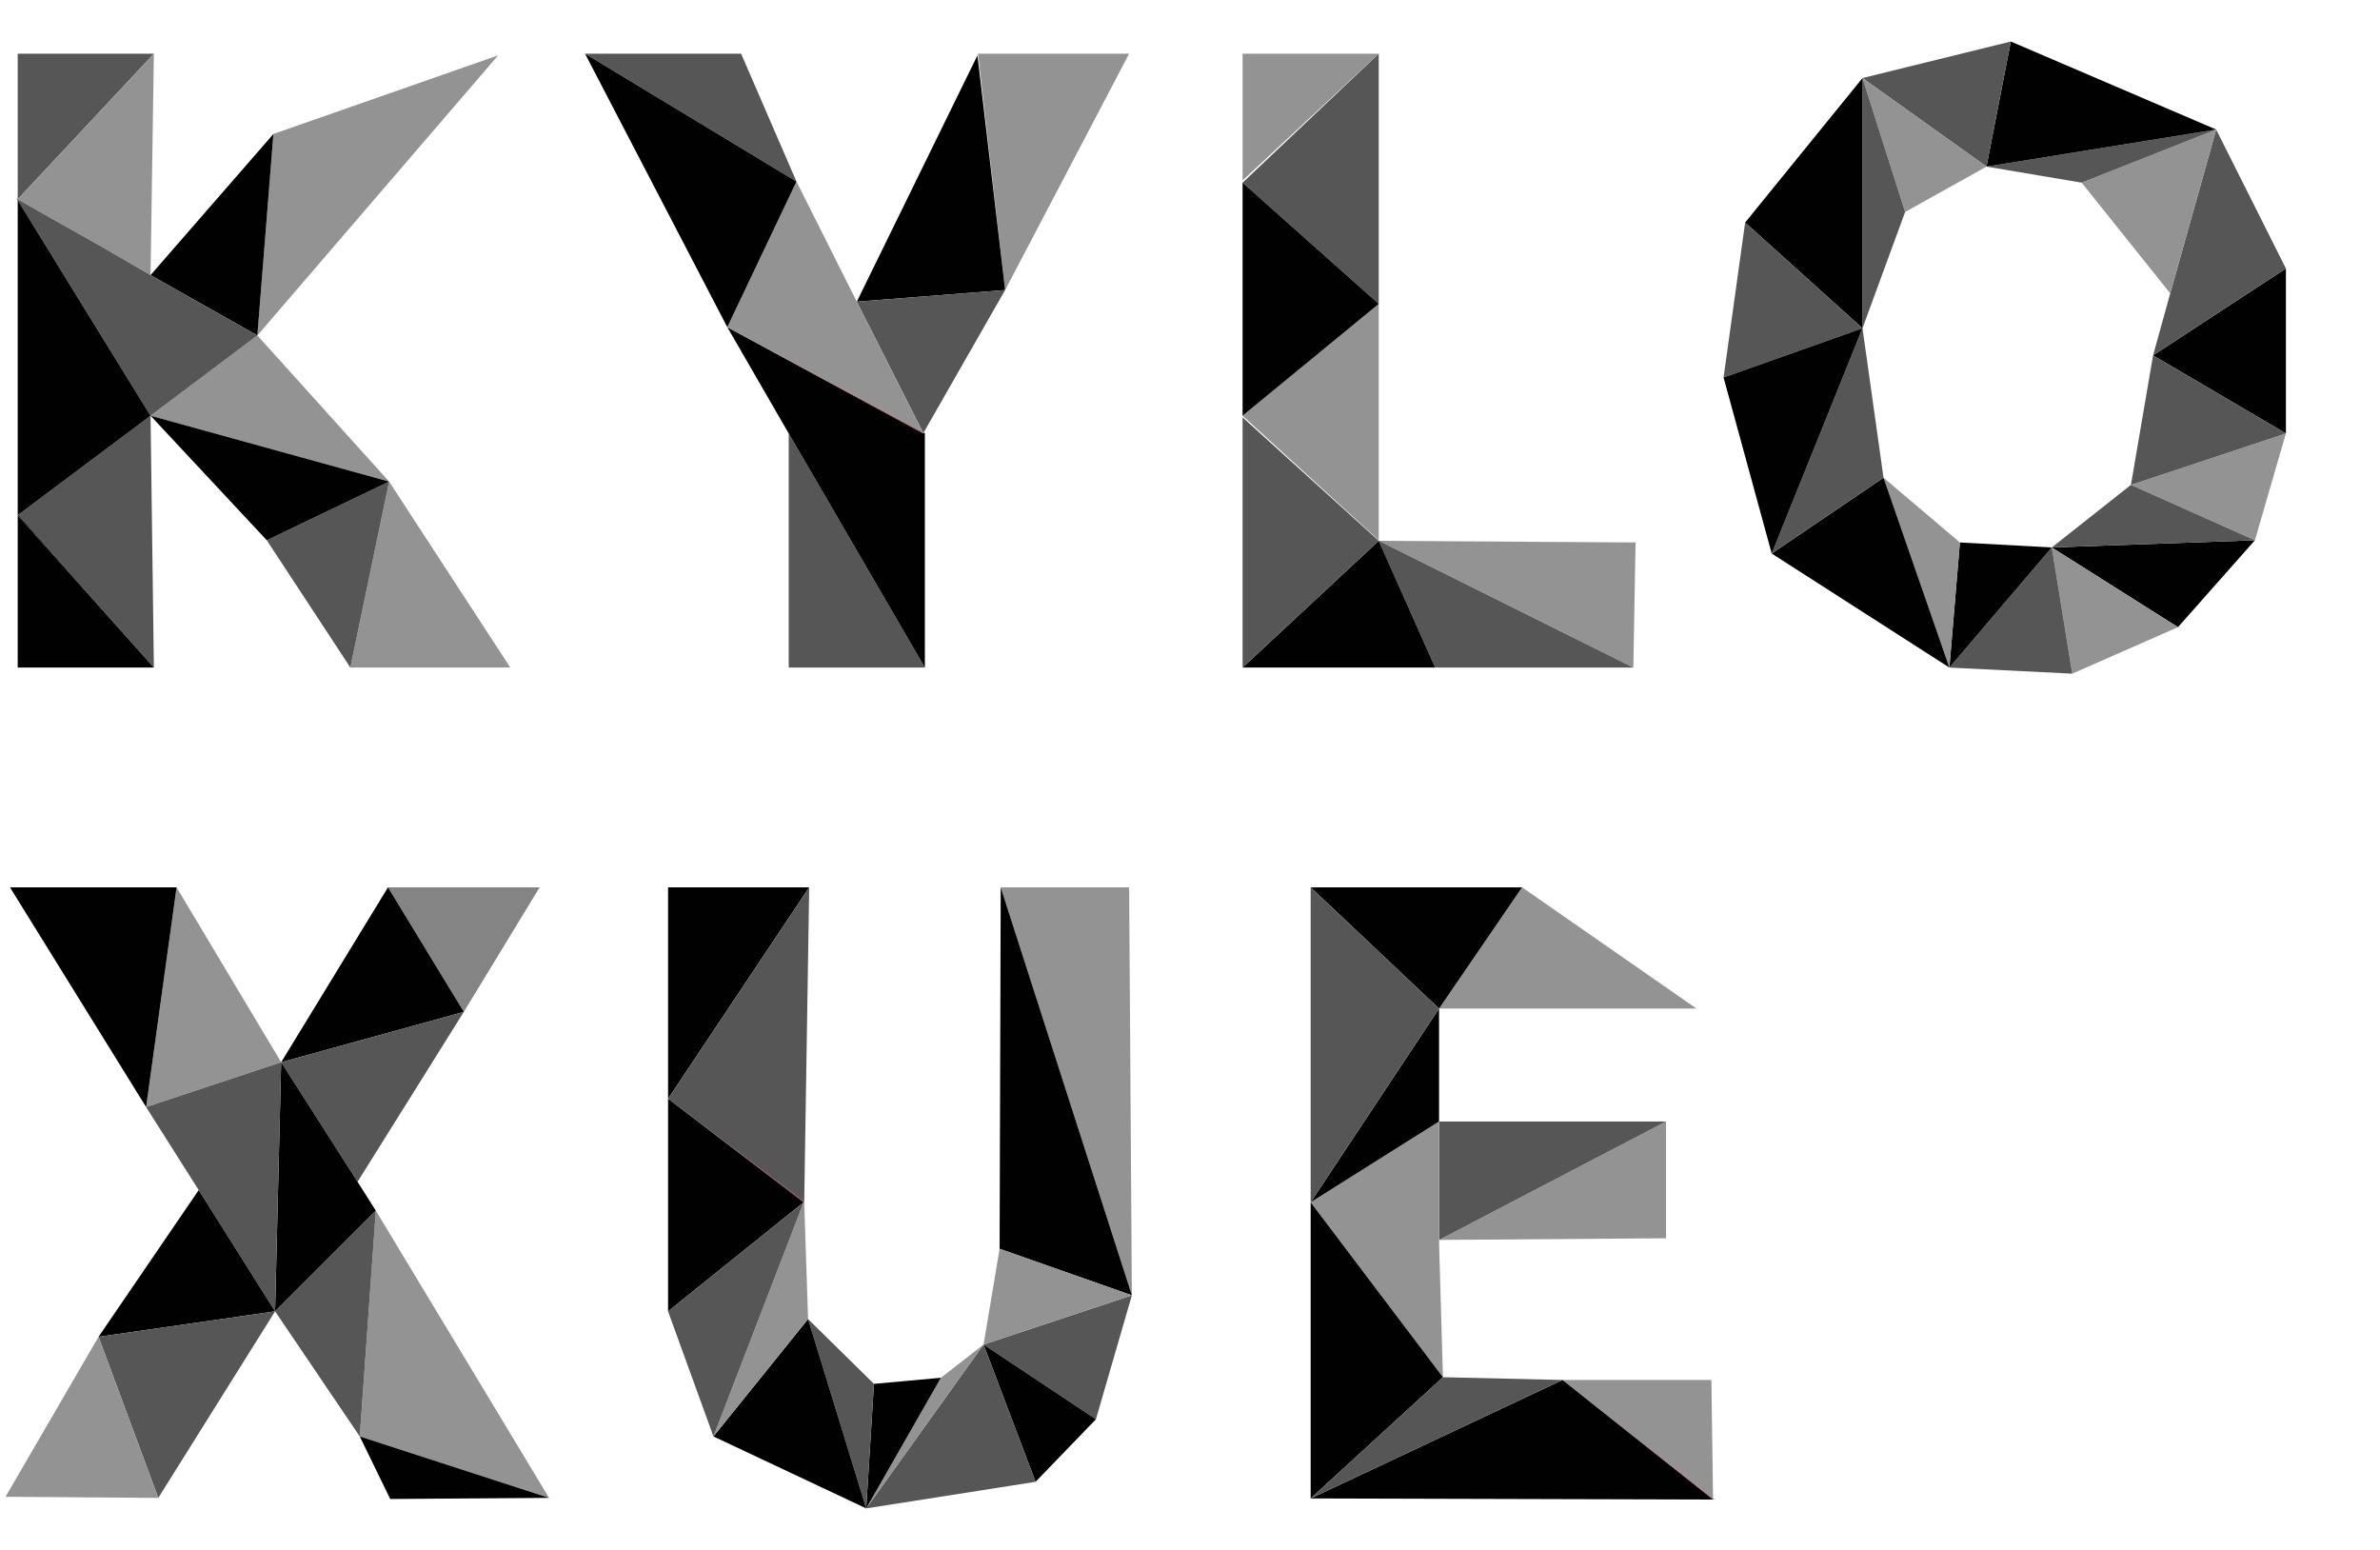
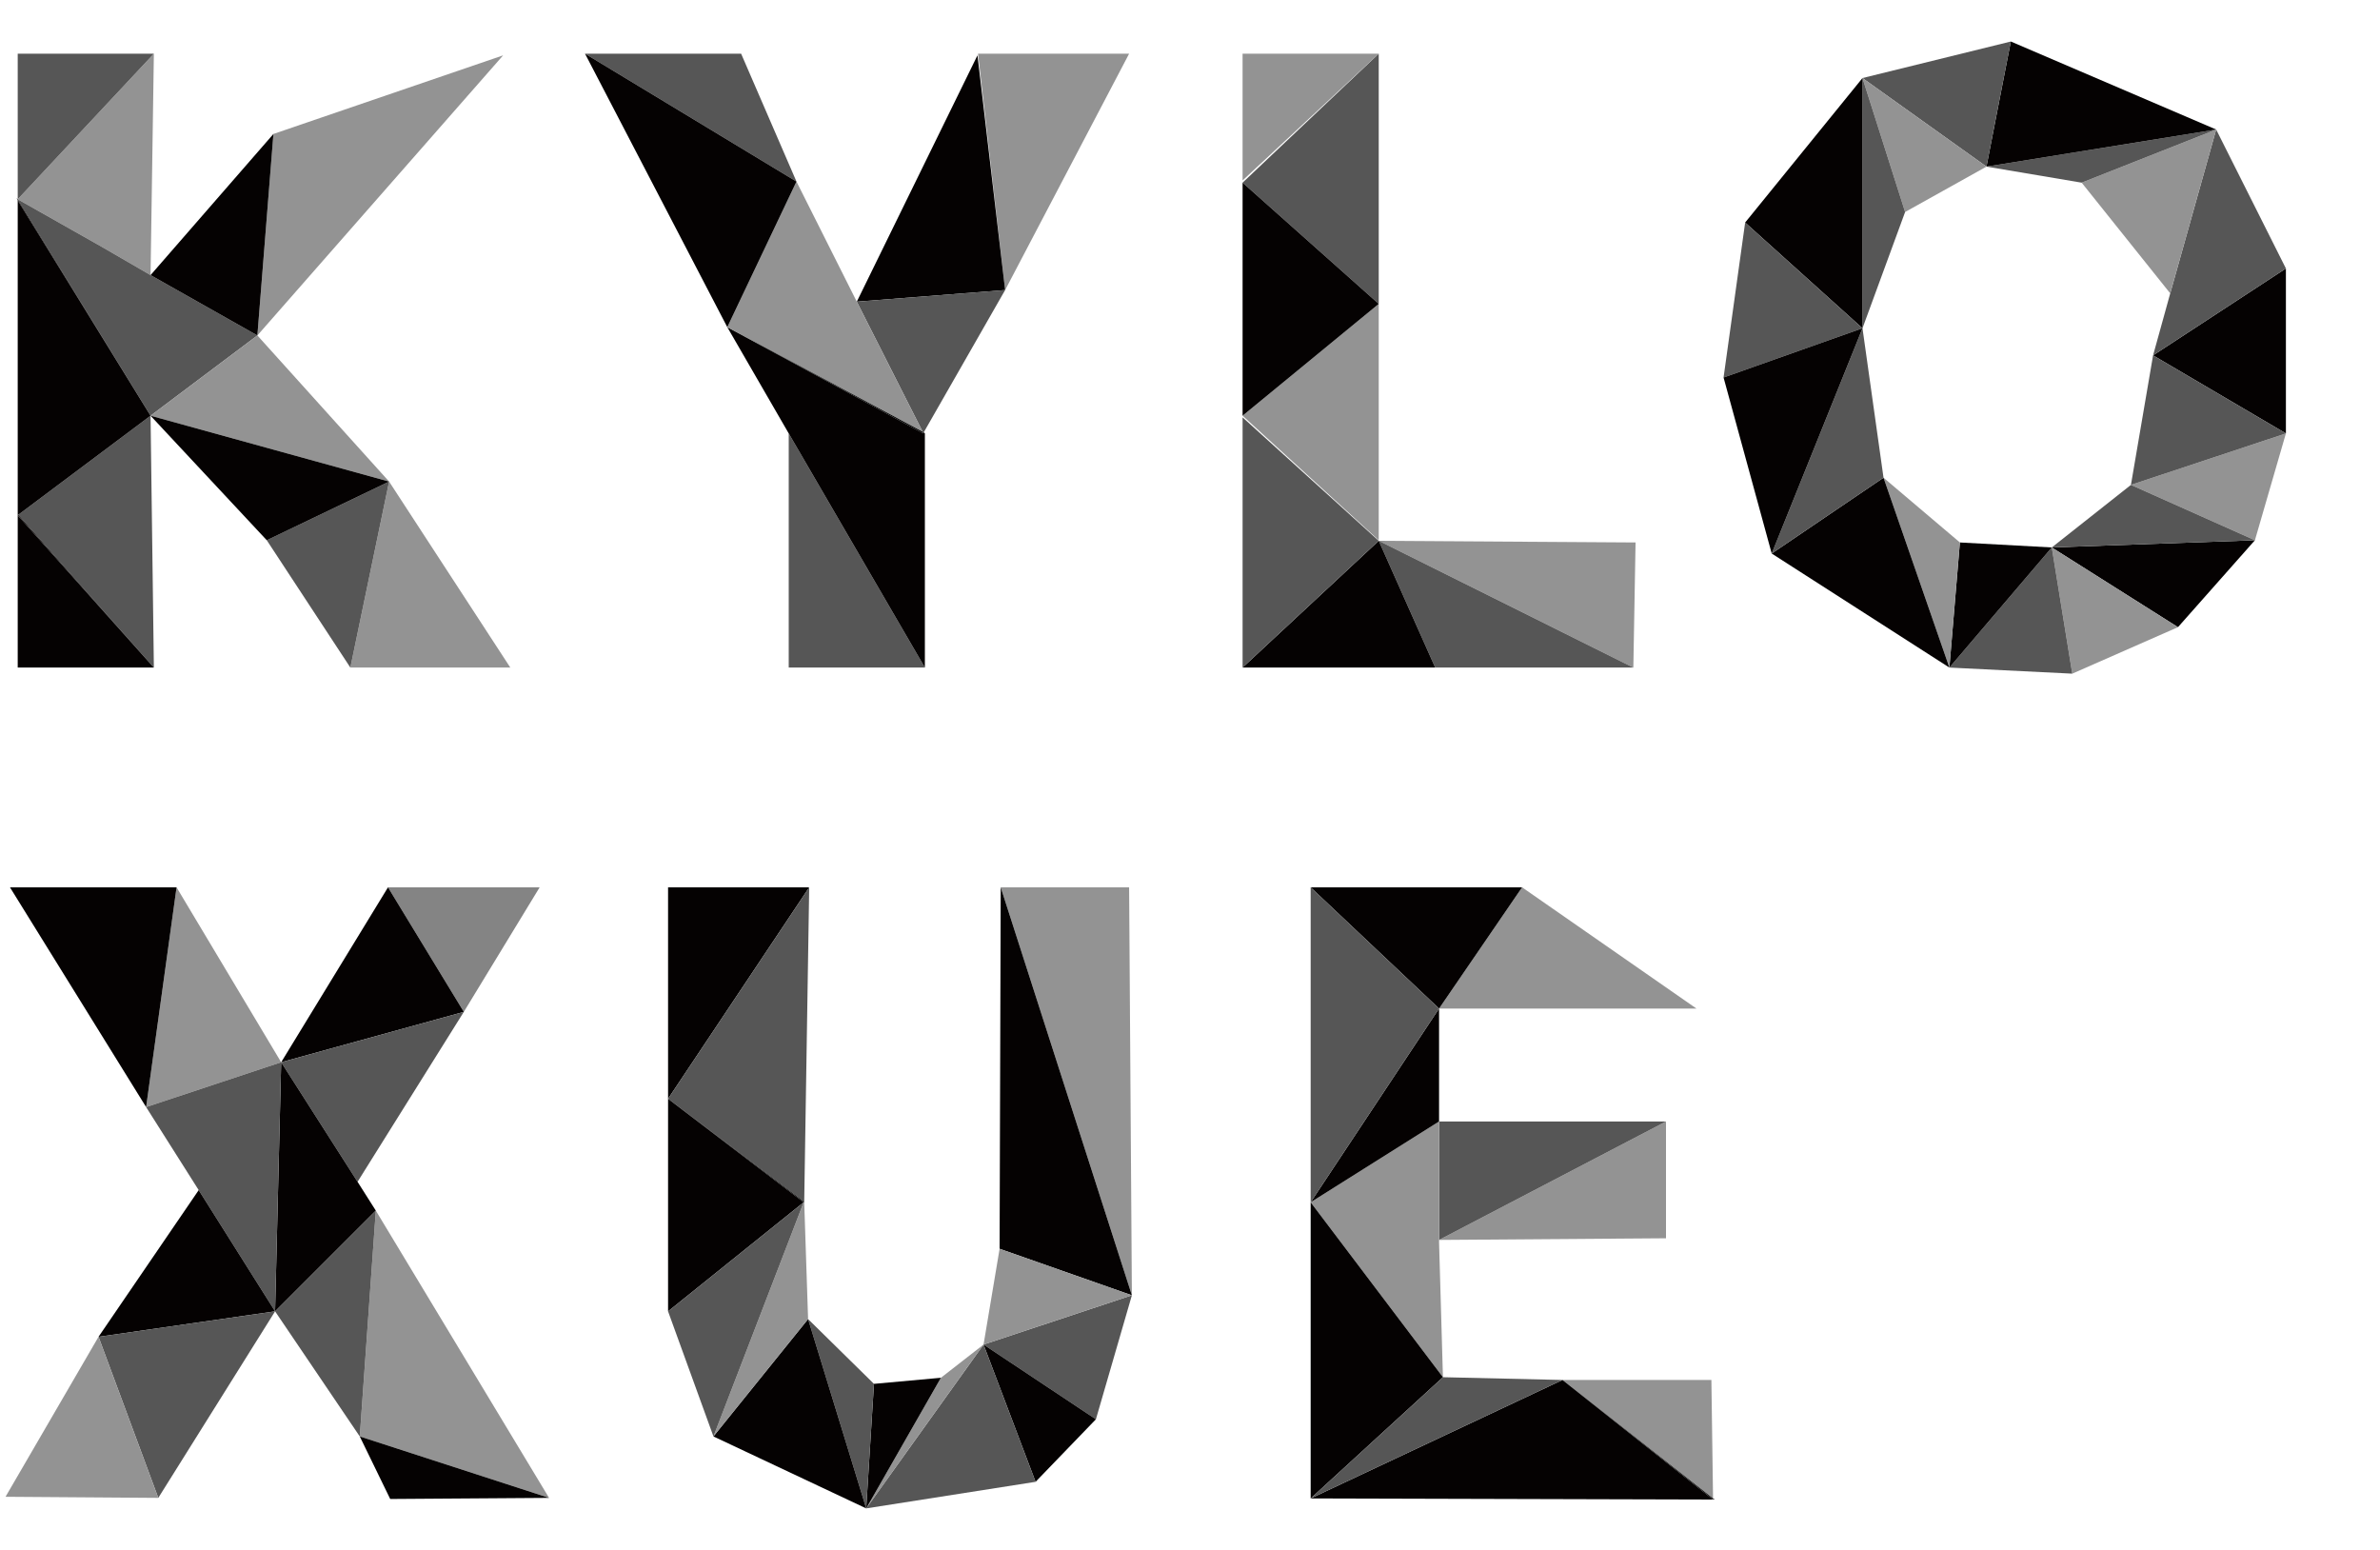
<svg xmlns="http://www.w3.org/2000/svg" version="1.1" id="Layer_1" x="0px" y="0px" viewBox="0 0 430 280" style="enable-background:new 0 0 430 280;" xml:space="preserve">
  <style type="text/css">
	.st0{fill:#939393;}
	.st1{fill:#565656;}
- 	.st2{fill:#020101;}
	.st3{fill:#050202;}
- 	.st4{fill:#9E5A5A;}
- 	.st5{fill:#848484;}
- 	.st6{fill:#9E2626;}
- 	.st7{fill:#BF4C4C;}
+ 	.st2{fill:#848484;}
+ 
</style>
  <g id="XMLID_2_">
    <g id="XMLID_21_">
-       <polygon id="XMLID_154_" class="st0" points="70.3,87 92.2,120.6 63.3,120.6   " />
-       <polygon id="XMLID_152_" class="st0" points="90,10 46.5,60.6 49.4,24.2   " />
-       <polygon id="XMLID_40_" class="st0" points="46.5,60.6 70.3,87 27.2,75.1   " />
-       <polygon id="XMLID_39_" class="st1" points="70.3,87 63.3,120.6 48.2,97.6   " />
-       <polygon id="XMLID_38_" class="st2" points="70.3,87 48.2,97.6 27.2,75.1   " />
-       <polygon id="XMLID_37_" class="st2" points="49.4,24.2 46.5,60.6 27.2,49.7   " />
-       <polygon id="XMLID_36_" class="st1" points="3.3,93 27.2,75.1 27.8,120.6   " />
-       <polygon id="XMLID_35_" class="st2" points="3.2,93.1 27.8,120.6 3.2,120.6   " />
-       <polygon id="XMLID_34_" class="st3" points="27.8,120.6 3.2,93.1 3.3,93   " />
-       <polygon id="XMLID_31_" class="st1" points="27.8,9.7 3.2,36 3.2,9.7   " />
-       <polygon id="XMLID_30_" class="st0" points="3.2,36 27.8,9.7 27.2,49.7 18.4,44.6 8.3,38.9   " />
-       <polygon id="XMLID_29_" class="st1" points="8.3,38.9 18.4,44.6 27.2,49.7 46.5,60.6 27.2,75.1 3.2,36   " />
+       <polygon id="XMLID_255_" class="st0 fade-in one" points="27.8,9.7 27.2,49.7 18.4,44.6 3.2,36   " />
+       <polygon id="XMLID_254_" class="st0 fade-in two" points="46.5,60.6 49.4,24.2 90.9,10   " />
+       <polygon id="XMLID_253_" class="st1 fade-in three" points="46.5,60.6 27.2,75.1 3.2,36 18.4,44.6 27.2,49.7   " />
+       <polygon id="XMLID_154_" class="st0 fade-in one" points="70.3,87 92.2,120.6 63.3,120.6   " />
+       <polygon id="XMLID_40_" class="st0 fade-in two" points="46.5,60.6 70.3,87 27.2,75.1   " />
+       <polygon id="XMLID_39_" class="st1 fade-in two" points="70.3,87 63.3,120.6 48.2,97.6   " />
+       <polygon id="XMLID_38_" class="st3" points="70.3,87 48.2,97.6 27.2,75.1   " />
+       <polygon id="XMLID_37_" class="st3" points="49.4,24.2 46.5,60.6 27.2,49.7   " />
+       <polygon id="XMLID_36_" class="st1 fade-in two" points="3.3,93 27.2,75.1 27.8,120.6   " />
+       <polygon id="XMLID_35_" class="st3 fade-in one" points="3.2,93.1 27.8,120.6 3.2,120.6   " />
+       <polygon id="XMLID_34_" class="st3 fade-in three" points="27.8,120.6 3.2,93.1 3.3,93   " />
+       <polygon id="XMLID_31_" class="st1 fade-in one" points="27.8,9.7 3.2,36 3.2,9.7   " />
      <polygon id="XMLID_27_" class="st3" points="3.2,36 27.2,75.1 3.2,36.2 3.2,36   " />
-       <polygon id="XMLID_26_" class="st2" points="3.2,36.2 27.2,75.1 3.3,93 3.2,92.9   " />
-       <polygon id="XMLID_25_" class="st3" points="3.3,93 3.2,93.1 3.2,92.9   " />
-       <polygon id="XMLID_24_" class="st3" points="3.2,36 3.2,36.2 3,35.8   " />
+       <polygon id="XMLID_26_" class="st3 fade-in two" points="3.2,36.2 27.2,75.1 3.3,93 3.2,92.9   " />
+       <polygon id="XMLID_25_" class="st3 fade-in three" points="3.3,93 3.2,93.1 3.2,92.9   " />
+       <polygon id="XMLID_24_" class="st3 fade-in one" points="3.2,36 3.2,36.2 3,35.8   " />
    </g>
    <g id="XMLID_22_">
	</g>
  </g>
  <g id="XMLID_41_">
    <g id="XMLID_52_">
-       <polygon id="XMLID_63_" class="st0" points="204,9.7 181.6,52.4 176.7,9.7   " />
-       <polygon id="XMLID_62_" class="st2" points="176.6,10 181.6,52.4 154.8,54.5   " />
-       <polygon id="XMLID_61_" class="st1" points="181.6,52.4 166.9,78.1 166.7,78 154.8,54.5   " />
+       <polygon id="XMLID_63_" class="st0 fade-in three" points="204,9.7 181.6,52.4 176.7,9.7   " />
+       <polygon id="XMLID_62_" class="st3" points="176.6,10 181.6,52.4 154.8,54.5   " />
+       <polygon id="XMLID_61_" class="st1 fade-in one" points="181.6,52.4 166.9,78.1 166.7,78 154.8,54.5   " />
      <polygon id="XMLID_60_" class="st1" points="142.5,78.3 167.1,120.6 142.5,120.6   " />
-       <polygon id="XMLID_59_" class="st2" points="131.4,59.1 166.8,78.3 166.9,78.1 167.1,78.3 167.1,120.6 142.5,78.3   " />
-       <polygon id="XMLID_58_" class="st4" points="166.9,78.1 166.8,78.3 166.7,78   " />
+       <polygon id="XMLID_59_" class="st3 fade-in one" points="131.4,59.1 166.8,78.3 166.9,78.1 167.1,78.3 167.1,120.6 142.5,78.3   " />
+       <polygon id="XMLID_58_" class="st4 fade-in two" points="166.9,78.1 166.8,78.3 166.7,78   " />
      <polygon id="XMLID_57_" class="st0" points="131.4,59.1 143.9,32.8 154.8,54.5 166.7,78   " />
-       <polygon id="XMLID_56_" class="st4" points="166.8,78.3 131.4,59.1 166.7,78   " />
-       <polygon id="XMLID_55_" class="st1" points="133.9,9.7 143.9,32.8 105.7,9.7   " />
-       <polygon id="XMLID_54_" class="st2" points="131.4,59.1 105.7,9.7 143.9,32.8   " />
+       <polygon id="XMLID_56_" class="st4 fade-in one" points="166.8,78.3 131.4,59.1 166.7,78   " />
+       <polygon id="XMLID_55_" class="st1 fade-in three" points="133.9,9.7 143.9,32.8 105.7,9.7   " />
+       <polygon id="XMLID_54_" class="st3 fade-in one" points="131.4,59.1 105.7,9.7 143.9,32.8   " />
    </g>
    <g id="XMLID_53_">
	</g>
  </g>
  <g id="XMLID_64_">
    <g id="XMLID_75_">
-       <polygon id="XMLID_164_" class="st2" points="413,48.5 413,78.3 389,64.2   " />
-       <polygon id="XMLID_163_" class="st1" points="400.4,23.4 413,48.5 389,64.2 392.1,53   " />
-       <polygon id="XMLID_162_" class="st0" points="413,78.3 407.4,97.6 385,87.6   " />
-       <polygon id="XMLID_131_" class="st1" points="413,78.3 385,87.6 389,64.2   " />
-       <polygon id="XMLID_129_" class="st2" points="407.4,97.6 393.5,113.3 370.7,98.9   " />
-       <polygon id="XMLID_127_" class="st1" points="407.4,97.6 370.7,98.9 385,87.6   " />
+       <polygon id="XMLID_164_" class="st3 fade-in one" points="413,48.5 413,78.3 389,64.2   " />
+       <polygon id="XMLID_163_" class="st1 fade-in two" points="400.4,23.4 413,48.5 389,64.2 392.1,53   " />
+       <polygon id="XMLID_162_" class="st0 fade-in three" points="413,78.3 407.4,97.6 385,87.6   " />
+       <polygon id="XMLID_131_" class="st1 fade-in one" points="413,78.3 385,87.6 389,64.2   " />
+       <polygon id="XMLID_129_" class="st3" points="407.4,97.6 393.5,113.3 370.7,98.9   " />
+       <polygon id="XMLID_127_" class="st1 fade-in two" points="407.4,97.6 370.7,98.9 385,87.6   " />
      <polygon id="XMLID_126_" class="st0" points="400.4,23.4 392.1,53 376.1,33   " />
-       <polygon id="XMLID_125_" class="st0" points="393.5,113.3 374.4,121.7 370.7,98.9   " />
-       <polygon id="XMLID_123_" class="st1" points="370.7,98.9 374.4,121.7 352.2,120.6   " />
-       <polygon id="XMLID_122_" class="st1" points="358.9,30.1 400.4,23.4 376.1,33   " />
-       <polygon id="XMLID_121_" class="st2" points="358.9,30.1 363.3,7.5 400.4,23.4   " />
+       <polygon id="XMLID_125_" class="st0 fade-in one" points="393.5,113.3 374.4,121.7 370.7,98.9   " />
+       <polygon id="XMLID_123_" class="st1 fade-in three" points="370.7,98.9 374.4,121.7 352.2,120.6   " />
+       <polygon id="XMLID_122_" class="st1 fade-in two" points="358.9,30.1 400.4,23.4 376.1,33   " />
+       <polygon id="XMLID_121_" class="st3 fade-in one" points="358.9,30.1 363.3,7.5 400.4,23.4   " />
      <polygon id="XMLID_120_" class="st1" points="358.9,30.1 336.5,14.1 363.3,7.5   " />
-       <polygon id="XMLID_119_" class="st2" points="354.1,98 370.7,98.9 352.2,120.6   " />
-       <polygon id="XMLID_118_" class="st0" points="336.5,14.1 358.9,30.1 344.2,38.3   " />
-       <polygon id="XMLID_117_" class="st0" points="354.1,98 352.2,120.6 340.3,86.3   " />
+       <polygon id="XMLID_119_" class="st3 fade-in two" points="354.1,98 370.7,98.9 352.2,120.6   " />
+       <polygon id="XMLID_118_" class="st0 fade-in one" points="336.5,14.1 358.9,30.1 344.2,38.3   " />
+       <polygon id="XMLID_117_" class="st0 fade-in two" points="354.1,98 352.2,120.6 340.3,86.3   " />
      <polygon id="XMLID_116_" class="st1" points="336.5,14.1 344.2,38.3 336.5,59.3   " />
-       <polygon id="XMLID_115_" class="st2" points="336.5,14.1 336.5,59.3 315.3,40.2   " />
+       <polygon id="XMLID_115_" class="st3 fade-in two" points="336.5,14.1 336.5,59.3 315.3,40.2   " />
      <polygon id="XMLID_114_" class="st1" points="336.5,59.3 311.4,68.2 315.3,40.2   " />
-       <polygon id="XMLID_113_" class="st2" points="340.3,86.3 352.2,120.6 320.1,100   " />
+       <polygon id="XMLID_113_" class="st3 fade-in one" points="340.3,86.3 352.2,120.6 320.1,100   " />
      <polygon id="XMLID_111_" class="st1" points="320.1,100 336.5,59.3 340.3,86.3   " />
-       <polygon id="XMLID_91_" class="st2" points="336.5,59.3 320.1,100 311.4,68.2   " />
-       <polygon id="XMLID_88_" class="st0" points="295.5,98 295.1,120.6 249.1,97.7   " />
-       <polygon id="XMLID_87_" class="st1" points="249.1,97.7 295.1,120.6 259.3,120.6   " />
-       <polygon id="XMLID_82_" class="st2" points="249.1,97.7 259.3,120.6 224.5,120.6   " />
-       <polygon id="XMLID_81_" class="st0" points="249.1,54.9 249.1,97.6 224.5,75.1   " />
-       <polygon id="XMLID_80_" class="st1" points="249.1,9.7 249.1,54.9 224.5,33   " />
-       <polygon id="XMLID_79_" class="st0" points="249.1,9.7 224.5,32.6 224.5,9.7   " />
-       <polygon id="XMLID_77_" class="st2" points="249.1,54.9 224.5,75.1 224.5,33   " />
+       <polygon id="XMLID_91_" class="st3 fade-in three" points="336.5,59.3 320.1,100 311.4,68.2   " />
+       <polygon id="XMLID_88_" class="st0 fade-in two" points="295.5,98 295.1,120.6 249.1,97.7   " />
+       <polygon id="XMLID_87_" class="st1 fade-in one" points="249.1,97.7 295.1,120.6 259.3,120.6   " />
+       <polygon id="XMLID_82_" class="st3" points="249.1,97.7 259.3,120.6 224.5,120.6   " />
+       <polygon id="XMLID_81_" class="st0 fade-in two" points="249.1,54.9 249.1,97.6 224.5,75.1   " />
+       <polygon id="XMLID_80_" class="st1 fade-in one" points="249.1,9.7 249.1,54.9 224.5,33   " />
+       <polygon id="XMLID_79_" class="st0 fade-in three" points="249.1,9.7 224.5,32.6 224.5,9.7   " />
+       <polygon id="XMLID_77_" class="st3 fade-in one" points="249.1,54.9 224.5,75.1 224.5,33   " />
      <polygon id="XMLID_71_" class="st1" points="224.5,75.4 249.1,97.7 224.5,120.6   " />
    </g>
    <g id="XMLID_76_">
	</g>
  </g>
  <g id="XMLID_286_">
    <g id="XMLID_303_">
-       <polygon id="XMLID_161_" class="st0" points="67.9,218.7 99.2,270.6 65,259.5   " />
-       <polygon id="XMLID_160_" class="st2" points="99.2,270.6 70.5,270.8 65,259.5   " />
-       <polygon id="XMLID_159_" class="st5" points="97.5,160.3 83.8,182.8 70.1,160.3   " />
-       <polygon id="XMLID_158_" class="st2" points="70.1,160.3 83.8,182.8 50.8,191.9   " />
-       <polygon id="XMLID_157_" class="st1" points="83.8,182.8 64.6,213.5 50.8,191.9   " />
-       <polygon id="XMLID_156_" class="st2" points="64.6,213.5 67.9,218.7 49.7,236.9 50.8,191.9   " />
-       <polygon id="XMLID_155_" class="st1" points="67.9,218.7 65,259.5 49.7,236.9   " />
+       <polygon id="XMLID_161_" class="st0 fade-in one" points="67.9,218.7 99.2,270.6 65,259.5   " />
+       <polygon id="XMLID_160_" class="st3 fade-in one" points="99.2,270.6 70.5,270.8 65,259.5   " />
+       <polygon id="XMLID_159_" class="st2 fade-in three" points="97.5,160.3 83.8,182.8 70.1,160.3   " />
+       <polygon id="XMLID_158_" class="st3 fade-in two" points="70.1,160.3 83.8,182.8 50.8,191.9   " />
+       <polygon id="XMLID_157_" class="st1 fade-in one" points="83.8,182.8 64.6,213.5 50.8,191.9   " />
+       <polygon id="XMLID_156_" class="st3 fade-in two" points="64.6,213.5 67.9,218.7 49.7,236.9 50.8,191.9   " />
+       <polygon id="XMLID_155_" class="st1 fade-in one" points="67.9,218.7 65,259.5 49.7,236.9   " />
      <polygon id="XMLID_153_" class="st0" points="31.9,160.3 50.8,191.9 26.4,200   " />
-       <polygon id="XMLID_133_" class="st1" points="26.4,200 50.8,191.9 49.7,236.9 35.9,215 35.9,215   " />
-       <polygon id="XMLID_33_" class="st2" points="1.8,160.3 31.9,160.3 26.4,200   " />
-       <polygon id="XMLID_32_" class="st2" points="17.8,241.5 35.9,215 49.7,236.9   " />
-       <polygon id="XMLID_28_" class="st1" points="49.7,236.9 28.6,270.6 17.8,241.5   " />
+       <polygon id="XMLID_133_" class="st1 fade-in one" points="26.4,200 50.8,191.9 49.7,236.9 35.9,215 35.9,215   " />
+       <polygon id="XMLID_33_" class="st3 fade-in two" points="1.8,160.3 31.9,160.3 26.4,200   " />
+       <polygon id="XMLID_32_" class="st3" points="17.8,241.5 35.9,215 49.7,236.9   " />
+       <polygon id="XMLID_28_" class="st1 fade-in one" points="49.7,236.9 28.6,270.6 17.8,241.5   " />
      <polygon id="XMLID_23_" class="st0" points="17.8,241.5 28.6,270.6 1,270.4   " />
    </g>
    <g id="XMLID_302_">
	</g>
  </g>
  <g id="XMLID_226_">
    <g id="XMLID_245_">
-       <polygon id="XMLID_151_" class="st0" points="204,160.3 204.5,234 180.8,160.3   " />
-       <polygon id="XMLID_150_" class="st2" points="180.8,160.3 204.5,234 180.6,225.6   " />
-       <polygon id="XMLID_149_" class="st1" points="204.5,234 198,256.4 177.7,242.9   " />
+       <polygon id="XMLID_151_" class="st0 fade-in two" points="204,160.3 204.5,234 180.8,160.3   " />
+       <polygon id="XMLID_150_" class="st3 fade-in three" points="180.8,160.3 204.5,234 180.6,225.6   " />
+       <polygon id="XMLID_149_" class="st1 fade-in two" points="204.5,234 198,256.4 177.7,242.9   " />
      <polygon id="XMLID_148_" class="st0" points="204.5,234 177.7,242.9 180.6,225.6   " />
-       <polygon id="XMLID_147_" class="st2" points="198,256.4 187.1,267.7 177.7,242.9   " />
-       <polygon id="XMLID_146_" class="st1" points="177.7,242.9 187.1,267.7 156.5,272.5   " />
-       <polygon id="XMLID_145_" class="st0" points="177.7,242.9 156.5,272.5 170,248.9   " />
-       <polygon id="XMLID_144_" class="st2" points="156.5,272.5 157.9,250 170,248.9   " />
+       <polygon id="XMLID_147_" class="st3 fade-in one" points="198,256.4 187.1,267.7 177.7,242.9   " />
+       <polygon id="XMLID_146_" class="st1 fade-in three" points="177.7,242.9 187.1,267.7 156.5,272.5   " />
+       <polygon id="XMLID_145_" class="st0 fade-in two" points="177.7,242.9 156.5,272.5 170,248.9   " />
+       <polygon id="XMLID_144_" class="st3" points="156.5,272.5 157.9,250 170,248.9   " />
      <polygon id="XMLID_143_" class="st1" points="157.9,250 156.5,272.5 146,238.3   " />
-       <polygon id="XMLID_142_" class="st2" points="146,238.3 156.5,272.5 128.9,259.5   " />
+       <polygon id="XMLID_142_" class="st3 fade-in one" points="146,238.3 156.5,272.5 128.9,259.5   " />
      <polygon id="XMLID_141_" class="st6" points="145.3,217.1 145.3,217.2 145.2,217.2   " />
-       <polygon id="XMLID_137_" class="st6" points="145.3,217.1 145.2,217.2 145.2,217.2   " />
-       <polygon id="XMLID_134_" class="st2" points="120.7,160.3 146.2,160.3 120.7,198.5   " />
-       <polygon id="XMLID_124_" class="st1" points="146.2,160.3 145.3,217.1 120.7,198.5   " />
-       <polygon id="XMLID_96_" class="st6" points="120.7,198.5 145.3,217.1 145.2,217.2   " />
-       <polygon id="XMLID_85_" class="st2" points="120.7,198.5 145.2,217.2 120.7,236.9   " />
-       <polygon id="XMLID_84_" class="st0" points="145.3,217.2 146,238.3 128.9,259.5 145.2,217.2   " />
-       <polygon id="XMLID_83_" class="st1" points="120.7,236.9 145.2,217.2 145.2,217.2 128.9,259.5   " />
+       <polygon id="XMLID_137_" class="st6 fade-in one" points="145.3,217.1 145.2,217.2 145.2,217.2   " />
+       <polygon id="XMLID_134_" class="st3" points="120.7,160.3 146.2,160.3 120.7,198.5   " />
+       <polygon id="XMLID_124_" class="st1 fade-in one" points="146.2,160.3 145.3,217.1 120.7,198.5   " />
+       <polygon id="XMLID_96_" class="st6 fade-in three" points="120.7,198.5 145.3,217.1 145.2,217.2   " />
+       <polygon id="XMLID_85_" class="st3 fade-in two" points="120.7,198.5 145.2,217.2 120.7,236.9   " />
+       <polygon id="XMLID_84_" class="st0 fade-in one" points="145.3,217.2 146,238.3 128.9,259.5 145.2,217.2   " />
+       <polygon id="XMLID_83_" class="st1 fade-in three" points="120.7,236.9 145.2,217.2 145.2,217.2 128.9,259.5   " />
    </g>
    <g id="XMLID_244_">
	</g>
  </g>
  <g id="XMLID_176_">
    <g id="XMLID_206_">
-       <polygon id="XMLID_140_" class="st7" points="309.8,270.9 309.5,270.9 309.5,270.7   " />
-       <polygon id="XMLID_139_" class="st0" points="309.5,270.7 282.3,249.3 309.2,249.3   " />
-       <polygon id="XMLID_138_" class="st7" points="282.3,249.3 309.5,270.7 309.5,270.9   " />
-       <polygon id="XMLID_136_" class="st0" points="301,202.6 301,223.7 260,224   " />
-       <polygon id="XMLID_135_" class="st2" points="236.8,270.7 282.3,249.3 309.5,270.9   " />
-       <polygon id="XMLID_132_" class="st0" points="260,182.2 275,160.3 306.5,182.2   " />
-       <polygon id="XMLID_130_" class="st2" points="275,160.3 260,182.2 236.8,160.3   " />
-       <polygon id="XMLID_128_" class="st1" points="260,202.6 301,202.6 260,224   " />
+       <polygon id="XMLID_140_" class="st7 fade-in one" points="309.8,270.9 309.5,270.9 309.5,270.7   " />
+       <polygon id="XMLID_139_" class="st0 fade-in two" points="309.5,270.7 282.3,249.3 309.2,249.3   " />
+       <polygon id="XMLID_138_" class="st7 fade-in two" points="282.3,249.3 309.5,270.7 309.5,270.9   " />
+       <polygon id="XMLID_136_" class="st0 fade-in one" points="301,202.6 301,223.7 260,224   " />
+       <polygon id="XMLID_135_" class="st3" points="236.8,270.7 282.3,249.3 309.5,270.9   " />
+       <polygon id="XMLID_132_" class="st0 fade-in two" points="260,182.2 275,160.3 306.5,182.2   " />
+       <polygon id="XMLID_130_" class="st3 fade-in three" points="275,160.3 260,182.2 236.8,160.3   " />
+       <polygon id="XMLID_128_" class="st1 fade-in one" points="260,202.6 301,202.6 260,224   " />
      <polygon id="XMLID_86_" class="st0" points="260,224.5 260.7,248.8 236.8,217.2 260,202.6 260,224   " />
-       <polygon id="XMLID_17_" class="st2" points="260,182.2 260,202.6 236.8,217.2   " />
-       <polygon id="XMLID_14_" class="st2" points="236.8,217.2 260.7,248.8 236.8,270.7   " />
-       <polygon id="XMLID_3_" class="st1" points="260.7,248.8 282.3,249.3 236.8,270.7   " />
-       <polygon id="XMLID_1_" class="st1" points="236.8,160.3 260,182.2 236.8,217.2   " />
+       <polygon id="XMLID_17_" class="st3 fade-in one" points="260,182.2 260,202.6 236.8,217.2   " />
+       <polygon id="XMLID_14_" class="st3" points="236.8,217.2 260.7,248.8 236.8,270.7   " />
+       <polygon id="XMLID_3_" class="st1 fade-in two" points="260.7,248.8 282.3,249.3 236.8,270.7   " />
+       <polygon id="XMLID_1_" class="st1 fade-in three" points="236.8,160.3 260,182.2 236.8,217.2   " />
    </g>
    <g id="XMLID_205_">
	</g>
  </g>
</svg>
